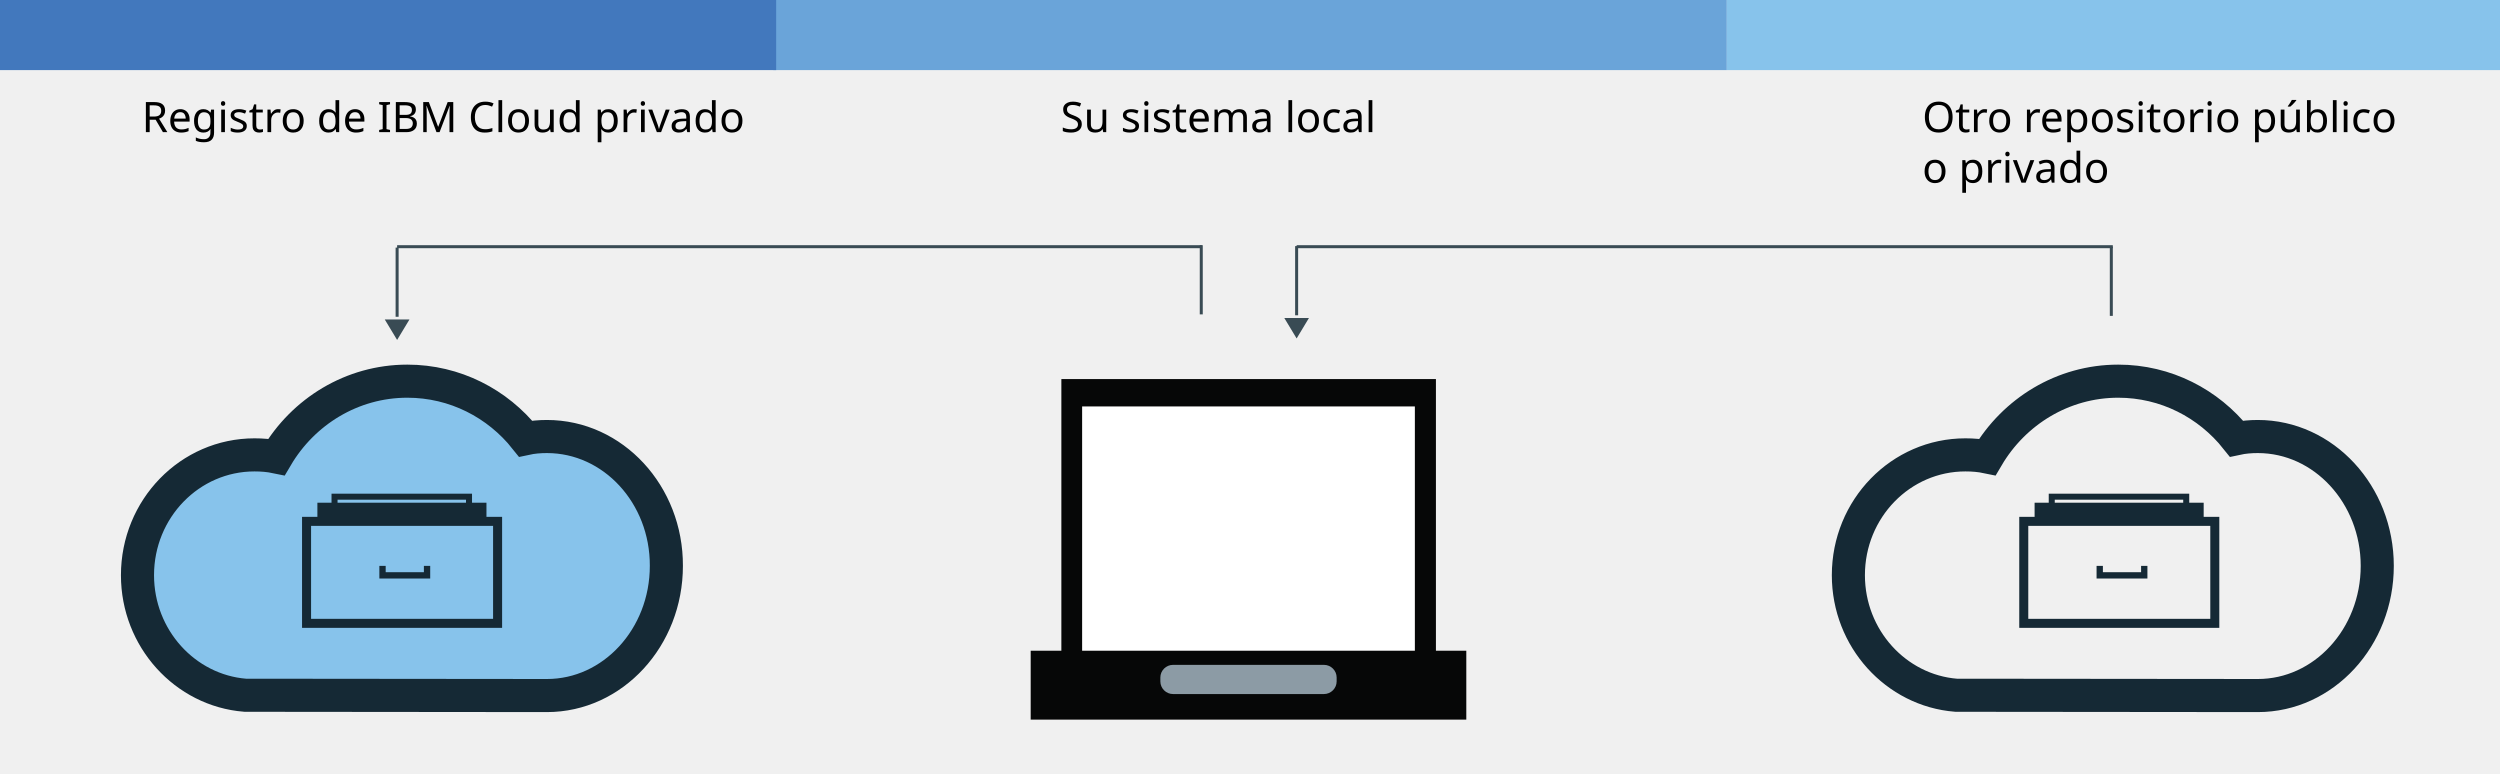
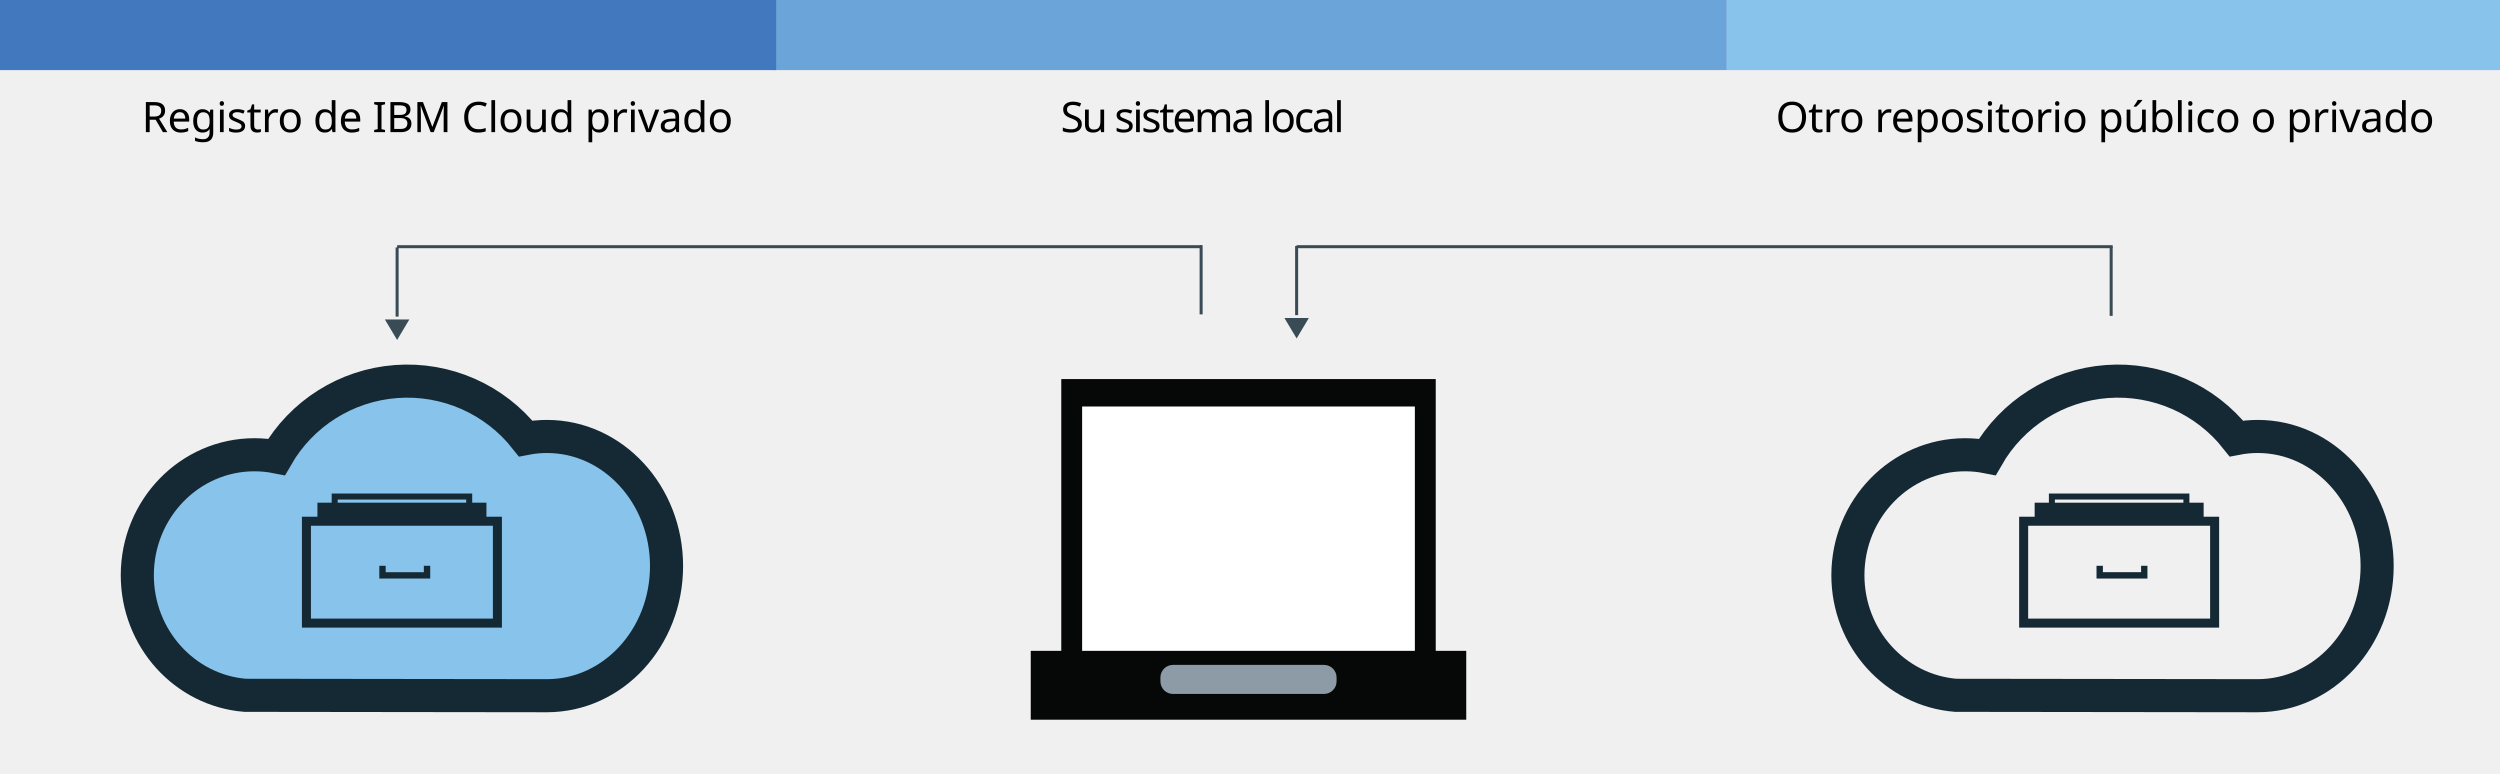
- <svg xmlns="http://www.w3.org/2000/svg" version="1.1" id="Layer_1" x="0px" y="0px" viewBox="-200 152 831 257" style="enable-background:new -200 152 831 257;" xml:space="preserve">
-   <style type="text/css">
- 	.st0{fill:#6AA4D9;}
- 	.st1{fill:#87C3EB;}
- 	.st2{fill:#394B54;}
- 	.st3{fill:#4278BD;}
- 	.st4{fill:none;stroke:#394B54;stroke-miterlimit:10;}
- 	.st5{enable-background:new    ;}
- 	.st6{font-family:'HelvNeueRomanforIBM';}
- 	.st7{font-size:14px;}
- 	.st8{font-family:'IBMPlexSans';}
- 	.st9{fill:none;}
- 	.st10{fill:#87C3EB;stroke:#152935;stroke-width:11;stroke-miterlimit:10;}
- 	.st11{fill:none;stroke:#152935;stroke-width:11;stroke-miterlimit:10;}
- 	.st12{fill:#060707;}
- 	.st13{fill:#FFFFFF;}
- 	.st14{fill:#8C9BA5;}
- 	.st15{fill:none;stroke:#152935;stroke-width:3;stroke-miterlimit:10;}
- 	.st16{fill:none;stroke:#152935;stroke-width:6;stroke-miterlimit:10;}
- 	.st17{fill:none;stroke:#152935;stroke-width:2;stroke-miterlimit:10;}
- 	.st18{fill:#152935;}
- </style>
-   <path id="XMLID_32_" class="st0" d="M57,152h317v23.3H57V152z" />
-   <path id="XMLID_35_" class="st1" d="M374,152h257v23.3H374V152z" />
-   <g id="XMLID_166_">
-     <path id="XMLID_171_" class="st2" d="M-72.1,258.2l4.1,6.8l4.1-6.8H-72.1z" />
+ <svg xmlns="http://www.w3.org/2000/svg" id="8a2151fb-88ef-457d-b7ec-bfa7f1e3e656" data-name="Layer 1" viewBox="0 0 831 257">
+   <path id="ce3f00cc-62b2-43ff-97de-39f90dd8ffae" data-name="&lt;Path&gt;" d="M257,0H574V23.3H257Z" fill="#6aa4d9" />
+   <path id="148a5eb6-df88-4f33-b362-d3d8ce114c44" data-name="&lt;Path&gt;" d="M574,0H831V23.3H574Z" fill="#87c3eb" />
+   <g id="10fb2a08-3ee6-4061-96fb-31503b7362b3" data-name="&lt;Group&gt;">
+     <path id="d03ee414-6941-420c-8859-22e16f18125c" data-name="&lt;Path&gt;" d="M127.94,106.2,132,113l4.06-6.8Z" fill="#394b54" />
  </g>
-   <path id="XMLID_271_" class="st3" d="M-200,152H58v23.3h-258V152z" />
-   <path id="XMLID_96_" class="st4" d="M-68,234h267.5" />
-   <text id="XMLID_36_" transform="matrix(1 0 0 1 438.9675 195.927)" class="st5">
-     <tspan x="0" y="0" class="st6 st7">Otro repositorio público</tspan>
-     <tspan x="0" y="16.8" class="st6 st7">o privado</tspan>
+   <path id="525b2ac2-ea9d-4fbc-81b4-7cdf198de918" data-name="&lt;Path&gt;" d="M0,0H258V23.3H0Z" fill="#4278bd" />
+   <path id="fdf0b69f-7cd4-4857-b183-b2c9fd283bb3" data-name="&lt;Path&gt;" d="M132,82H399.5" fill="none" stroke="#394b54" stroke-miterlimit="10" />
+   <text transform="translate(47.13 43.93)" font-size="14" font-family="IBMPlexSans, IBM Plex Sans" style="isolation:isolate">
+     <tspan letter-spacing="-0.01em">Registro de IBM Cloud privado</tspan>
  </text>
-   <text id="XMLID_301_" transform="matrix(1 0 0 1 -152.8709 195.9268)" class="st8 st7">Registro de IBM Cloud privado</text>
-   <text id="XMLID_300_" transform="matrix(1 0 0 1 152.557 195.9265)" class="st8 st7">Su sistema local</text>
-   <path id="XMLID_7_" class="st4" d="M501.8,234v23" />
-   <path id="XMLID_8_" class="st4" d="M-68,234.3v23" />
-   <g id="XMLID_2_">
-     <path id="XMLID_3_" class="st2" d="M226.9,257.7l4.1,6.8l4.1-6.8H226.9z" />
+   <text transform="translate(352.56 43.93)" font-size="14" font-family="IBMPlexSans, IBM Plex Sans" style="isolation:isolate">
+     <tspan letter-spacing="-0.05em">Su sistema local</tspan>
+   </text>
+   <path id="725f6b61-84ed-46aa-8879-94041a5dc3b2" data-name="&lt;Path&gt;" d="M701.75,82v23" fill="none" stroke="#394b54" stroke-miterlimit="10" />
+   <path id="f14214fe-9ec7-4377-b205-8f4ce22a05f0" data-name="&lt;Path&gt;" d="M132,82.25v23" fill="none" stroke="#394b54" stroke-miterlimit="10" />
+   <g id="0d3a2756-a2a9-4c79-85d8-608b49695707" data-name="&lt;Group&gt;">
+     <path id="a1c9d864-a7e8-4305-96a8-5d2074e5e43d" data-name="&lt;Path&gt;" d="M426.94,105.7l4.06,6.8,4.06-6.8Z" fill="#394b54" />
  </g>
-   <path id="XMLID_1_" class="st4" d="M231,233.8v23" />
-   <path id="XMLID_4_" class="st4" d="M199.3,233.5v23" />
-   <path id="XMLID_5_" class="st4" d="M231,234h271.3" />
-   <rect x="199.5" y="223.5" class="st9" width="15.5" height="19.5" />
-   <path id="XMLID_390_" class="st10" d="M-18.2,297.1c-2.4,0-4.8,0.2-7.1,0.7c-9.3-11.7-23.5-19.1-39.3-19.1  c-18.4,0-34.6,10.1-43.5,25.2c-2.4-0.5-4.8-0.7-7.3-0.7c-21.5,0-38.9,17.9-38.9,40c0,21,15.8,38.3,35.8,39.9l100.1,0.1  c0,0,0.1,0,0.2,0c21.9,0,39.7-19.3,39.7-43.1C21.6,316.4,3.8,297.1-18.2,297.1z" />
-   <path id="XMLID_6_" class="st11" d="M550.5,297.1c-2.4,0-4.8,0.2-7.1,0.7c-9.3-11.7-23.5-19.1-39.3-19.1  c-18.4,0-34.6,10.1-43.5,25.2c-2.4-0.5-4.8-0.7-7.3-0.7c-21.5,0-38.9,17.9-38.9,40c0,21,15.8,38.3,35.8,39.9l100.1,0.1  c0,0,0.1,0,0.2,0c21.9,0,39.7-19.3,39.7-43.1C590.2,316.4,572.4,297.1,550.5,297.1z" />
-   <g>
-     <rect id="XMLID_606_" x="152.8" y="278" class="st12" width="124.5" height="90.7" />
-     <g id="XMLID_601_">
-       <rect id="XMLID_605_" x="161.9" y="289.3" class="st13" width="106.2" height="77.4" />
-       <path id="XMLID_602_" class="st13" d="M270.3,368.9H159.7v-81.8h110.6V368.9z M164.1,364.5h101.8v-73H164.1V364.5z" />
-     </g>
-     <rect id="XMLID_600_" x="142.6" y="368.3" class="st12" width="144.8" height="22.9" />
-     <path id="XMLID_599_" class="st14" d="M240.1,382.7h-50.2c-2.3,0-4.2-1.9-4.2-4.2v-1.3c0-2.3,1.9-4.2,4.2-4.2h50.2   c2.3,0,4.2,1.9,4.2,4.2v1.3C244.3,380.8,242.4,382.7,240.1,382.7z" />
+   <path id="cc7e49e3-3eba-454e-856d-6a9389a1ceba" data-name="&lt;Path&gt;" d="M431,81.75v23" fill="none" stroke="#394b54" stroke-miterlimit="10" />
+   <path id="a572a3a7-b452-42dc-a0eb-e07307168d5e" data-name="&lt;Path&gt;" d="M399.25,81.5v23" fill="none" stroke="#394b54" stroke-miterlimit="10" />
+   <path id="832a1625-3329-4785-8f1f-f75e9f3d0886" data-name="&lt;Path&gt;" d="M431,82H702.25" fill="none" stroke="#394b54" stroke-miterlimit="10" />
+   <rect x="399.5" y="71.5" width="15.5" height="19.5" fill="none" />
+   <path id="e99522dd-adef-4ce5-907d-8d91b47a08df" data-name="&lt;Path&gt;" d="M181.82,145.08a36.89,36.89,0,0,0-7.09.68,50.09,50.09,0,0,0-82.8,6.12,37.83,37.83,0,0,0-7.34-.72c-21.52,0-38.95,17.93-38.95,40.05,0,21,15.77,38.28,35.83,39.91l100.13.13h.22c22,0,39.74-19.29,39.74-43.09S203.77,145.08,181.82,145.08Z" fill="#87c3eb" stroke="#152935" stroke-miterlimit="10" stroke-width="11" />
+   <path id="74fb0e0b-4e9a-4824-966c-126e2122dded" data-name="&lt;Path&gt;" d="M750.47,145.08a36.89,36.89,0,0,0-7.09.68,50.09,50.09,0,0,0-82.8,6.12,37.83,37.83,0,0,0-7.34-.72c-21.52,0-39,17.93-39,40.05,0,21,15.77,38.28,35.83,39.91l100.13.13h.22c21.95,0,39.74-19.29,39.74-43.09S772.42,145.08,750.47,145.08Z" fill="none" stroke="#152935" stroke-miterlimit="10" stroke-width="11" />
+   <rect id="ddb78052-7939-4cde-86aa-aba469e38c3c" data-name="&lt;Rectangle&gt;" x="352.77" y="126" width="124.47" height="90.67" fill="#060707" />
+   <g id="27dd9f5f-0f34-410a-9cf2-659aefd6a2b5" data-name="&lt;Group&gt;">
+     <rect id="51b79e7b-4bcb-450f-984a-f5ca3bdec73d" data-name="&lt;Rectangle&gt;" x="361.89" y="137.31" width="106.23" height="77.38" fill="#fff" />
+     <path id="c087a8f1-5c69-46b5-bd51-f99d212f1f93" data-name="&lt;Compound Path&gt;" d="M470.3,216.88H359.7V135.12H470.3ZM364.08,212.5H465.92v-73H364.08Z" fill="#fff" />
  </g>
-   <g>
-     <rect x="472.7" y="325.3" class="st15" width="63.5" height="33.9" />
-     <line class="st16" x1="476.3" y1="322.1" x2="532.5" y2="322.1" />
-     <rect x="482" y="317.1" class="st17" width="44.7" height="5" />
-     <path class="st18" d="M511.7,342.2H499v-2.1h-2.1v4.2h16.9v-4.2h-2.1V342.2z" />
-   </g>
-   <g>
-     <rect x="-98.1" y="325.3" class="st15" width="63.5" height="33.9" />
-     <line class="st16" x1="-94.5" y1="322.1" x2="-38.3" y2="322.1" />
-     <rect x="-88.8" y="317.1" class="st17" width="44.7" height="5" />
-     <path class="st18" d="M-59.1,342.2h-12.7v-2.1h-2.1v4.2H-57v-4.2h-2.1V342.2z" />
-   </g>
+   <rect id="b63eb18c-b563-4bb9-aa60-2655b87aa2d9" data-name="&lt;Rectangle&gt;" x="342.62" y="216.34" width="144.76" height="22.89" fill="#060707" />
+   <rect id="f69ebd71-33c6-4c84-9b71-528ee9676ebb" data-name="&lt;Rectangle&gt;" x="385.72" y="221.01" width="58.56" height="9.66" rx="4.18" ry="4.18" fill="#8c9ba5" />
+   <rect x="672.66" y="173.26" width="63.48" height="33.86" fill="none" stroke="#152935" stroke-miterlimit="10" stroke-width="3" />
+   <line x1="676.32" y1="170.09" x2="732.49" y2="170.09" fill="none" stroke="#152935" stroke-miterlimit="10" stroke-width="6" />
+   <rect x="682.05" y="165.05" width="44.71" height="5.03" fill="none" stroke="#152935" stroke-miterlimit="10" stroke-width="2" />
+   <path d="M711.7,190.19H699v-2.12h-2.12v4.24h16.93v-4.24H711.7Z" fill="#152935" />
+   <rect x="101.86" y="173.26" width="63.48" height="33.86" fill="none" stroke="#152935" stroke-miterlimit="10" stroke-width="3" />
+   <line x1="105.51" y1="170.09" x2="161.69" y2="170.09" fill="none" stroke="#152935" stroke-miterlimit="10" stroke-width="6" />
+   <rect x="111.25" y="165.05" width="44.71" height="5.03" fill="none" stroke="#152935" stroke-miterlimit="10" stroke-width="2" />
+   <path d="M140.89,190.19H128.2v-2.12h-2.12v4.24H143v-4.24h-2.12Z" fill="#152935" />
+   <text transform="translate(581.28 43.93)" font-size="14" font-family="IBMPlexSans, IBM Plex Sans" style="isolation:isolate">
+     <tspan x="8.97" y="0" letter-spacing="-0.01em">Otro repositorio público o privado</tspan>
+   </text>
</svg>
